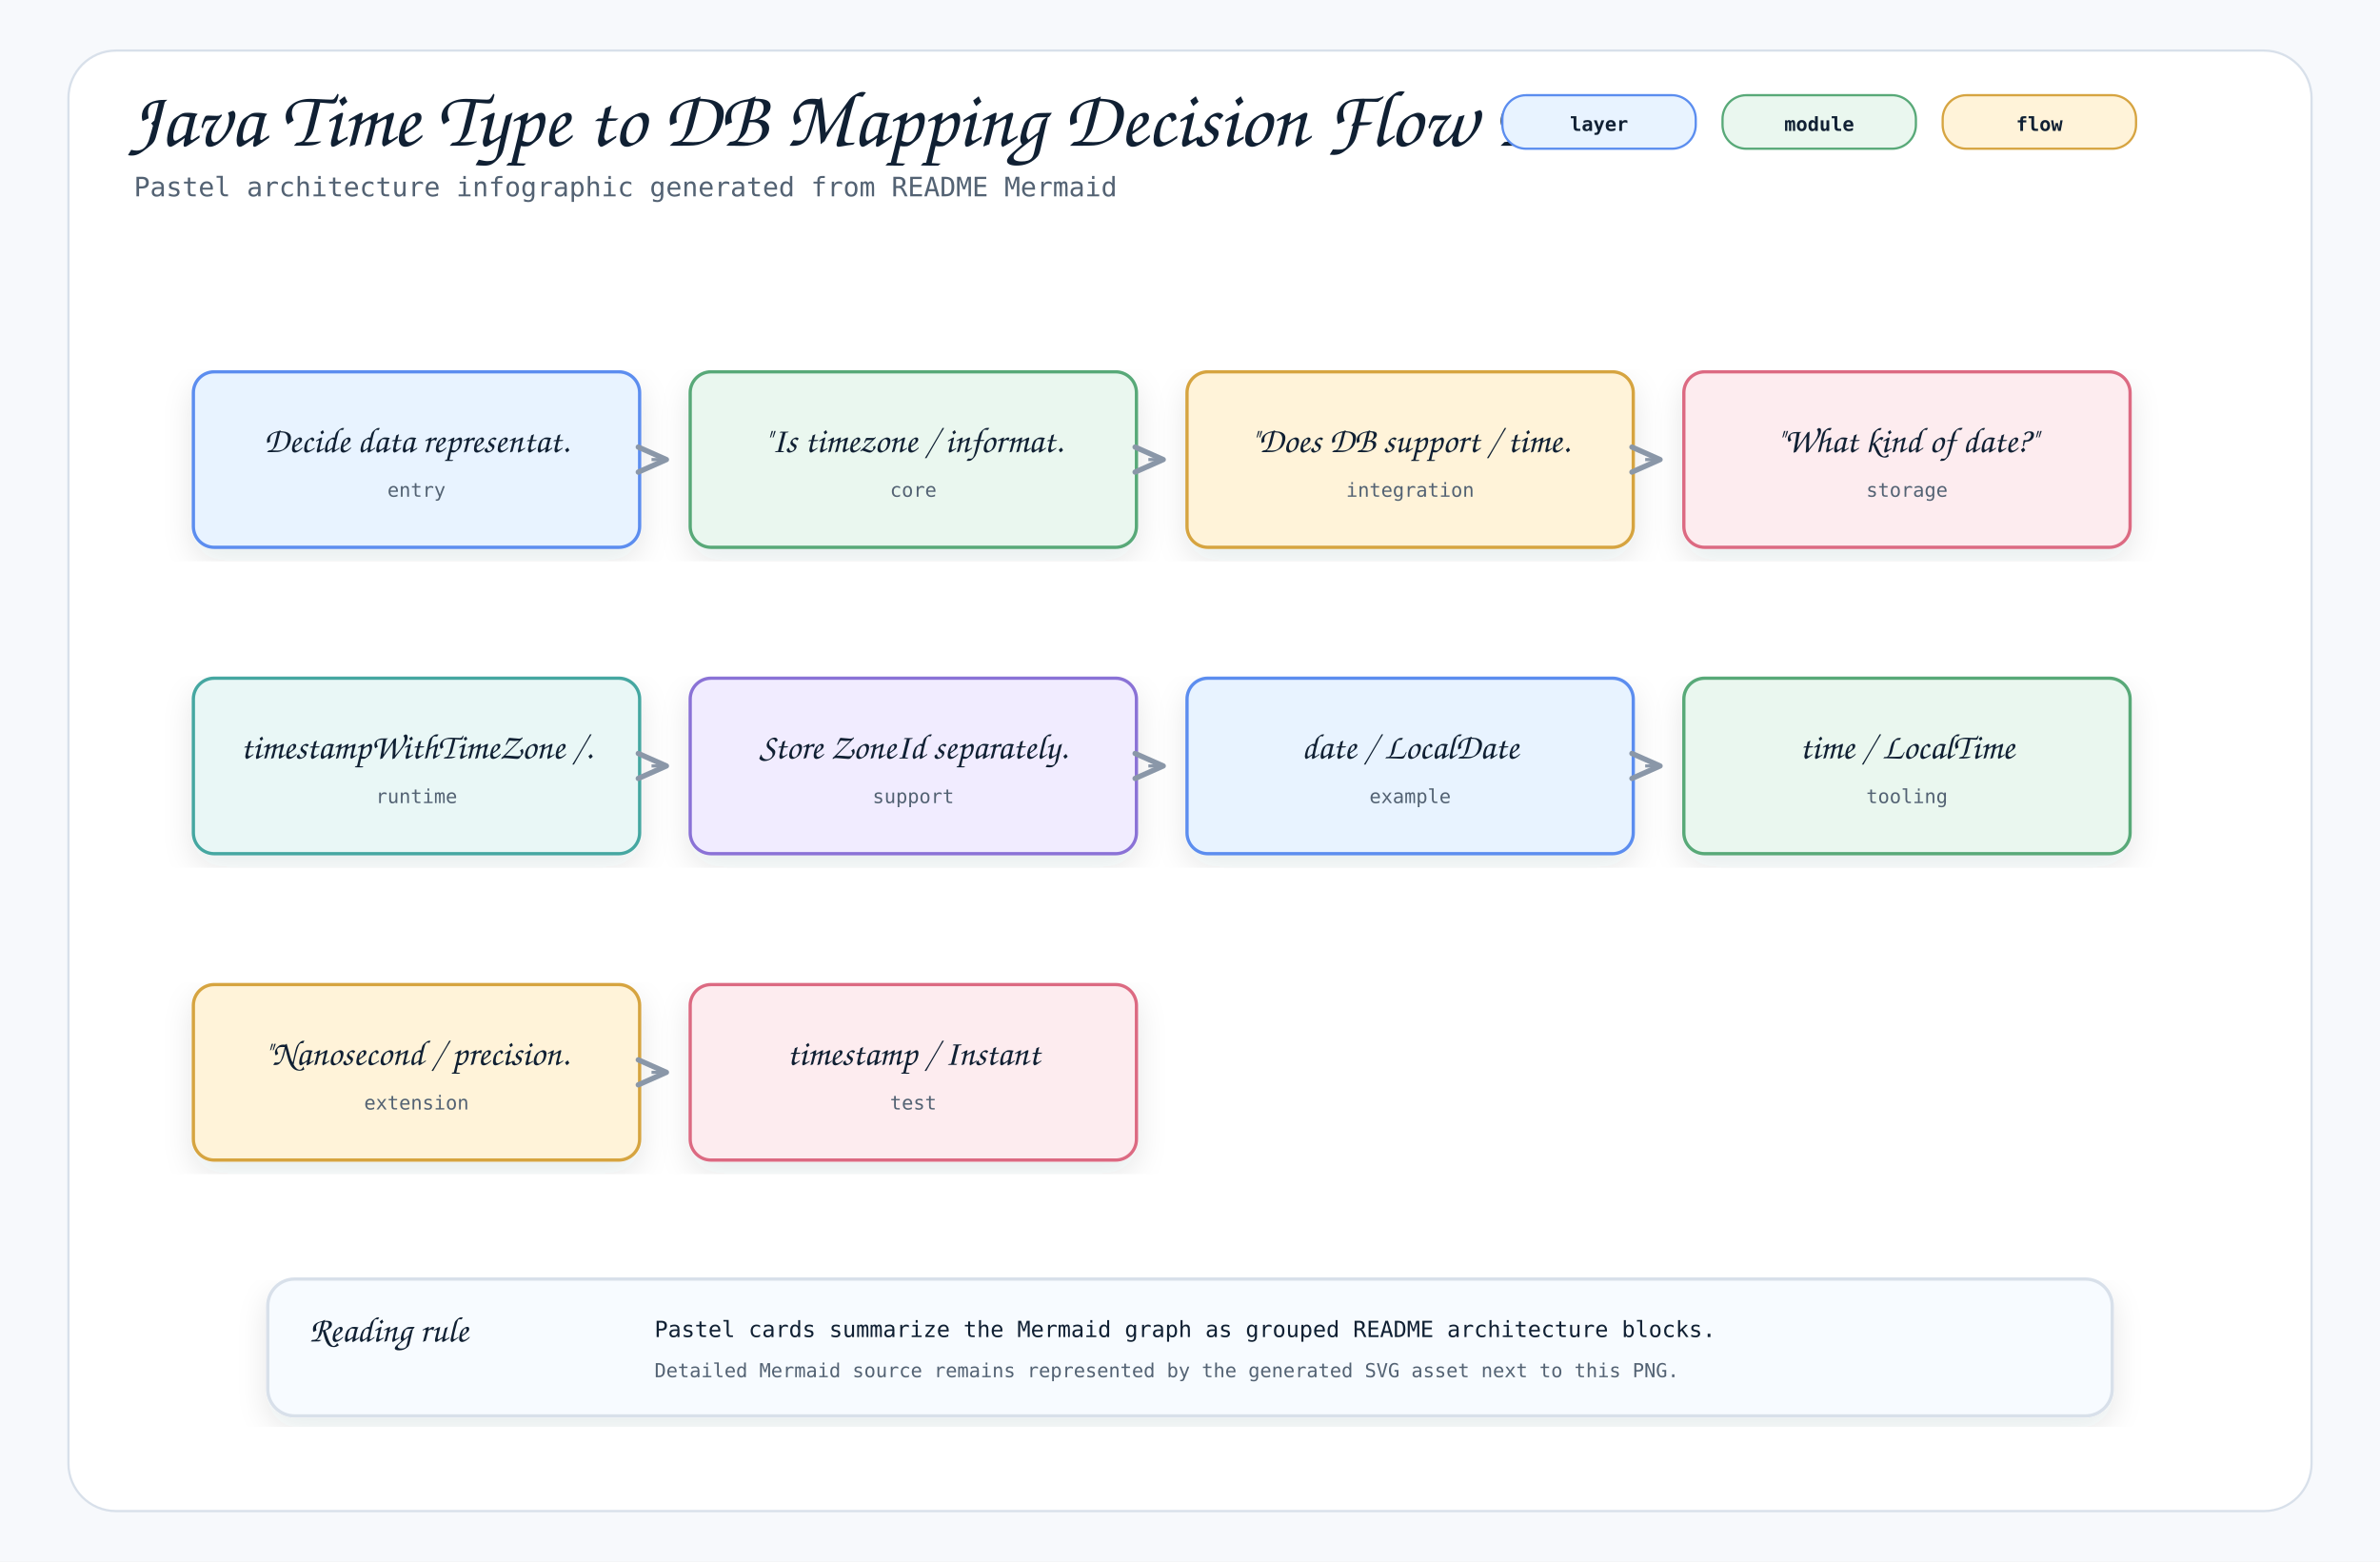
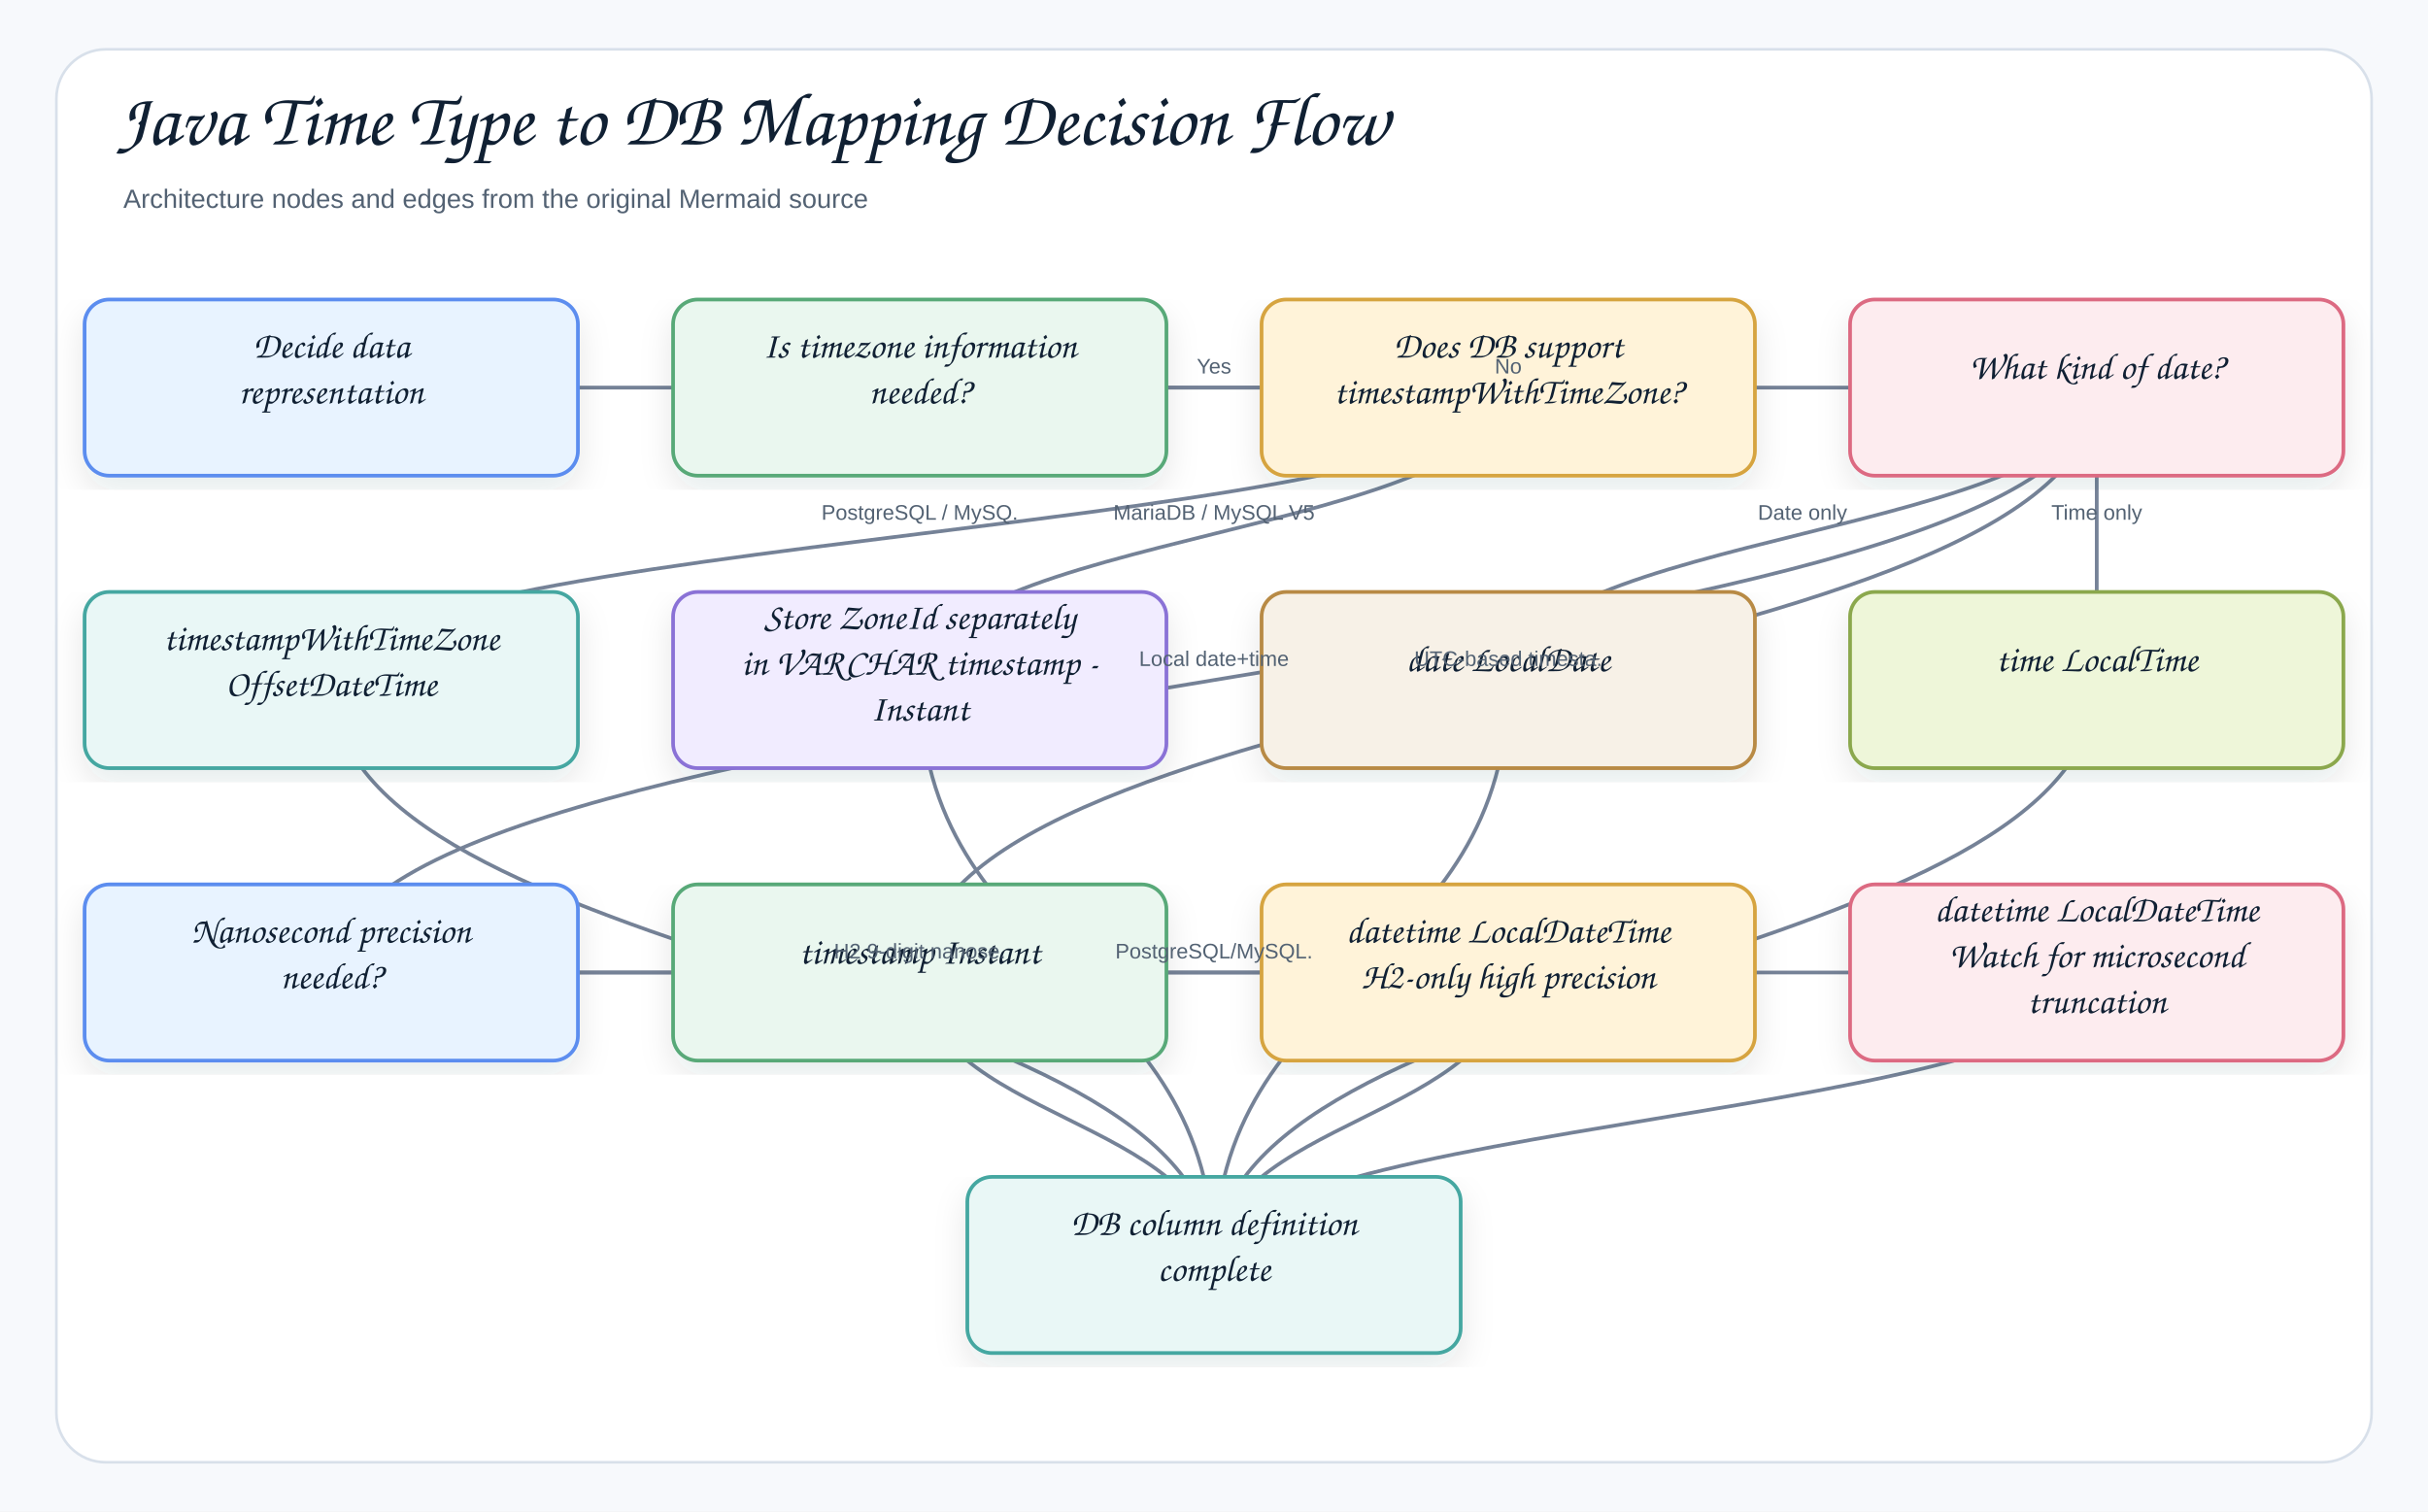
- <svg xmlns="http://www.w3.org/2000/svg" width="1600" height="1050" viewBox="0 0 1600 1050" role="img" aria-label="Java Time Type to DB Mapping Decision Flow Diagram">
+ <svg xmlns="http://www.w3.org/2000/svg" width="1378" height="858" viewBox="0 0 1378 858" role="img" aria-label="Java Time Type to DB Mapping Decision Flow">
  <defs>
    <filter id="shadow" x="-8%" y="-8%" width="116%" height="116%">
-       <feDropShadow dx="0" dy="8" stdDeviation="10" flood-color="#1f2937" flood-opacity="0.10" />
+       <feDropShadow dx="0" dy="8" stdDeviation="9" flood-color="#1f2937" flood-opacity="0.10" />
    </filter>
    <marker id="openArrow" markerWidth="12" markerHeight="10" refX="10" refY="5" orient="auto" markerUnits="strokeWidth">
-       <path d="M 1 1 L 10 5 L 1 9" fill="none" stroke="#8a97a8" stroke-width="1.7" stroke-linecap="round" stroke-linejoin="round" />
+       <path d="M 1 1 L 10 5 L 1 9" fill="none" stroke="#758297" stroke-width="1.8" stroke-linecap="round" stroke-linejoin="round" />
    </marker>
    <marker id="inherit" markerWidth="14" markerHeight="12" refX="12" refY="6" orient="auto" markerUnits="strokeWidth">
-       <path d="M 0 1 L 12 6 L 0 11 Z" fill="#ffffff" stroke="#8a97a8" stroke-width="1.7" />
+       <path d="M 0 1 L 12 6 L 0 11 Z" fill="#ffffff" stroke="#758297" stroke-width="1.8" />
    </marker>
    <style>
-     .canvas { fill: #f7f9fc; }
-     .frame { fill: #ffffff; stroke: #d8e0ea; stroke-width: 1.5; }
-     .title { font-family: "Architects Daughter", "Comic Mono", cursive; font-size: 54px; font-weight: 400; fill: #102033; }
-     .subtitle { font-family: "Comic Mono", "SFMono-Regular", Menlo, Consolas, monospace; font-size: 18px; fill: #536273; }
-     .label { font-family: "Architects Daughter", "Comic Mono", cursive; font-size: 30px; font-weight: 400; fill: #102033; }
-     .smallLabel { font-family: "Architects Daughter", "Comic Mono", cursive; font-size: 24px; font-weight: 400; fill: #102033; }
-     .mono { font-family: "Comic Mono", "SFMono-Regular", Menlo, Consolas, monospace; font-size: 15px; fill: #102033; }
-     .small { font-family: "Comic Mono", "SFMono-Regular", Menlo, Consolas, monospace; font-size: 13px; fill: #536273; }
-     .strong { font-family: "Comic Mono", "SFMono-Regular", Menlo, Consolas, monospace; font-size: 15px; font-weight: 700; fill: #102033; }
-     .card { stroke-width: 2.2; filter: url(#shadow); }
-     .line { stroke: #8a97a8; stroke-width: 2.1; fill: none; marker-end: url(#openArrow); }
-     .softLine { stroke: #8a97a8; stroke-width: 2.1; fill: none; }
-     .dashed { stroke: #8a97a8; stroke-width: 2.1; stroke-dasharray: 7 6; fill: none; marker-end: url(#openArrow); }
-     .inheritLine { stroke: #8a97a8; stroke-width: 2.2; fill: none; marker-end: url(#inherit); }
-     .implLine { stroke: #8a97a8; stroke-width: 2.2; stroke-dasharray: 8 7; fill: none; marker-end: url(#inherit); }
-     .compartment { stroke-width: 1.6; fill: none; }
-     .chip { stroke-width: 1.5; rx: 16; }
-     .chipText { font-family: "Comic Mono", "SFMono-Regular", Menlo, Consolas, monospace; font-size: 13px; font-weight: 700; fill: #102033; }
+     .canvas{fill:#f7f9fc}.frame{fill:#fff;stroke:#d8e0ea;stroke-width:1.5}
+     .title{font-family:"Architects Daughter","Comic Sans MS","Comic Sans",cursive;font-size:43px;font-weight:400;fill:#102033}
+     .subtitle{font-family:"Comic Sans MS","Comic Sans","Comic Neue",Arial,sans-serif;font-size:15px;font-weight:400;fill:#536273}
+     .label{font-family:"Architects Daughter","Comic Sans MS","Comic Sans",cursive;font-size:25px;font-weight:400;fill:#102033}
+     .smallLabel{font-family:"Architects Daughter","Comic Sans MS","Comic Sans",cursive;font-size:21px;font-weight:400;fill:#102033}
+     .mono{font-family:"Comic Sans MS","Comic Sans","Comic Neue",Arial,sans-serif;font-size:12px;font-weight:400;fill:#102033}
+     .small{font-family:"Comic Sans MS","Comic Sans","Comic Neue",Arial,sans-serif;font-size:12px;font-weight:400;fill:#536273}
+     .strong{font-family:"Comic Sans MS","Comic Sans","Comic Neue",Arial,sans-serif;font-size:13px;font-weight:400;fill:#102033}
+     .card{stroke-width:2.1;filter:url(#shadow)}.compartment{stroke-width:1.5;fill:none}
+     .line{stroke:#758297;stroke-width:2.1;fill:none;marker-end:url(#openArrow)}
+     .plainLine{stroke:#758297;stroke-width:2.1;fill:none}
+     .dashed{stroke:#758297;stroke-width:2.1;stroke-dasharray:7 6;fill:none;marker-end:url(#openArrow)}
+     .inheritLine{stroke:#758297;stroke-width:2.2;fill:none;marker-end:url(#inherit)}
+     .implLine{stroke:#758297;stroke-width:2.2;stroke-dasharray:8 7;fill:none;marker-end:url(#inherit)}
  </style>
  </defs>
-   <rect class="canvas" width="1600" height="1050" />
-   <rect class="frame" x="46" y="34" width="1508" height="982" rx="32" />
-   <text class="title" x="86" y="98">Java Time Type to DB Mapping Decision Flow Di.</text>
-   <text class="subtitle" x="90" y="132">Pastel architecture infographic generated from README Mermaid</text>
-   <rect class="chip" x="1010" y="64" width="130" height="36" fill="#e8f3ff" stroke="#5b8def" />
-   <text class="chipText" x="1075" y="88" text-anchor="middle">layer</text>
-   <rect class="chip" x="1158" y="64" width="130" height="36" fill="#eaf7ef" stroke="#58a978" />
-   <text class="chipText" x="1223" y="88" text-anchor="middle">module</text>
-   <rect class="chip" x="1306" y="64" width="130" height="36" fill="#fff3d9" stroke="#d6a441" />
-   <text class="chipText" x="1371" y="88" text-anchor="middle">flow</text>
-   <g transform="translate(130,250)">
-     <rect class="card" x="0" y="0" width="300" height="118" rx="14" fill="#e8f3ff" stroke="#5b8def" />
-     <text class="smallLabel" x="150" y="54" text-anchor="middle">Decide data representat.</text>
-     <text class="small" x="150" y="84" text-anchor="middle">entry</text>
+   <rect class="canvas" width="1378" height="858" />
+   <rect class="frame" x="32" y="28" width="1314" height="802" rx="28" />
+   <text class="title" x="66" y="82">Java Time Type to DB Mapping Decision Flow</text>
+   <text class="subtitle" x="70" y="118">Architecture nodes and edges from the original Mermaid source</text>
+   <path class="line" d="M1190 552 C1190 635 689 635 689 718" />
+   <path class="line" d="M856 552 C856 635 689 635 689 718" />
+   <path class="line" d="M522 552 C522 635 689 635 689 718" />
+   <path class="line" d="M1190 386 C1190 552 689 552 689 718" />
+   <path class="line" d="M856 386 C856 552 689 552 689 718" />
+   <path class="line" d="M522 386 C522 552 689 552 689 718" />
+   <path class="line" d="M188 386 C188 552 689 552 689 718" />
+   <path class="line" d="M188 552 C188 552 1190 552 1190 552" />
+   <path class="line" d="M188 552 C188 552 856 552 856 552" />
+   <path class="line" d="M1190 220 C1190 386 522 386 522 552" />
+   <path class="line" d="M1190 220 C1190 386 188 386 188 552" />
+   <path class="line" d="M1190 220 C1190 303 1190 303 1190 386" />
+   <path class="line" d="M1190 220 C1190 303 856 303 856 386" />
+   <path class="line" d="M856 220 C856 303 522 303 522 386" />
+   <path class="line" d="M856 220 C856 303 188 303 188 386" />
+   <path class="line" d="M522 220 C522 220 1190 220 1190 220" />
+   <path class="line" d="M522 220 C522 220 856 220 856 220" />
+   <path class="line" d="M188 220 C188 220 522 220 522 220" />
+   <g transform="translate(48,170)">
+     <rect class="card" x="0" y="0" width="280" height="100" rx="14" fill="#E8F3FF" stroke="#5B8DEF" />
+     <text class="smallLabel" x="140" y="33" text-anchor="middle">Decide data</text>
+     <text class="smallLabel" x="140" y="59" text-anchor="middle">representation</text>
  </g>
-   <g transform="translate(464,250)">
-     <rect class="card" x="0" y="0" width="300" height="118" rx="14" fill="#eaf7ef" stroke="#58a978" />
-     <text class="smallLabel" x="150" y="54" text-anchor="middle">"Is timezone / informat.</text>
-     <text class="small" x="150" y="84" text-anchor="middle">core</text>
+   <g transform="translate(382,170)">
+     <rect class="card" x="0" y="0" width="280" height="100" rx="14" fill="#EAF7EF" stroke="#58A978" />
+     <text class="smallLabel" x="140" y="33" text-anchor="middle">Is timezone information</text>
+     <text class="smallLabel" x="140" y="59" text-anchor="middle">needed?</text>
  </g>
-   <path class="line" d="M438 309 L448 309" />
-   <g transform="translate(798,250)">
-     <rect class="card" x="0" y="0" width="300" height="118" rx="14" fill="#fff3d9" stroke="#d6a441" />
-     <text class="smallLabel" x="150" y="54" text-anchor="middle">"Does DB support / time.</text>
-     <text class="small" x="150" y="84" text-anchor="middle">integration</text>
+   <g transform="translate(716,170)">
+     <rect class="card" x="0" y="0" width="280" height="100" rx="14" fill="#FFF3D9" stroke="#D6A441" />
+     <text class="smallLabel" x="140" y="33" text-anchor="middle">Does DB support</text>
+     <text class="smallLabel" x="140" y="59" text-anchor="middle">timestampWithTimeZone?</text>
  </g>
-   <path class="line" d="M772 309 L782 309" />
-   <g transform="translate(1132,250)">
-     <rect class="card" x="0" y="0" width="300" height="118" rx="14" fill="#fdecef" stroke="#dc6b82" />
-     <text class="smallLabel" x="150" y="54" text-anchor="middle">"What kind of date?"</text>
-     <text class="small" x="150" y="84" text-anchor="middle">storage</text>
+   <g transform="translate(1050,170)">
+     <rect class="card" x="0" y="0" width="280" height="100" rx="14" fill="#FDECEF" stroke="#DC6B82" />
+     <text class="smallLabel" x="140" y="45" text-anchor="middle">What kind of date?</text>
  </g>
-   <path class="line" d="M1106 309 L1116 309" />
-   <g transform="translate(130,456)">
-     <rect class="card" x="0" y="0" width="300" height="118" rx="14" fill="#e9f7f6" stroke="#45a7a1" />
-     <text class="smallLabel" x="150" y="54" text-anchor="middle">timestampWithTimeZone /.</text>
-     <text class="small" x="150" y="84" text-anchor="middle">runtime</text>
+   <g transform="translate(48,336)">
+     <rect class="card" x="0" y="0" width="280" height="100" rx="14" fill="#E9F7F6" stroke="#45A7A1" />
+     <text class="smallLabel" x="140" y="33" text-anchor="middle">timestampWithTimeZone</text>
+     <text class="smallLabel" x="140" y="59" text-anchor="middle">OffsetDateTime</text>
  </g>
-   <g transform="translate(464,456)">
-     <rect class="card" x="0" y="0" width="300" height="118" rx="14" fill="#f1ecff" stroke="#8a72d6" />
-     <text class="smallLabel" x="150" y="54" text-anchor="middle">Store ZoneId separately.</text>
-     <text class="small" x="150" y="84" text-anchor="middle">support</text>
+   <g transform="translate(382,336)">
+     <rect class="card" x="0" y="0" width="280" height="100" rx="14" fill="#F1ECFF" stroke="#8A72D6" />
+     <text class="smallLabel" x="140" y="21" text-anchor="middle">Store ZoneId separately</text>
+     <text class="smallLabel" x="140" y="47" text-anchor="middle">in VARCHAR timestamp -</text>
+     <text class="smallLabel" x="140" y="73" text-anchor="middle">Instant</text>
  </g>
-   <path class="line" d="M438 515 L448 515" />
-   <g transform="translate(798,456)">
-     <rect class="card" x="0" y="0" width="300" height="118" rx="14" fill="#e8f3ff" stroke="#5b8def" />
-     <text class="smallLabel" x="150" y="54" text-anchor="middle">date / LocalDate</text>
-     <text class="small" x="150" y="84" text-anchor="middle">example</text>
+   <g transform="translate(716,336)">
+     <rect class="card" x="0" y="0" width="280" height="100" rx="14" fill="#F7F1E7" stroke="#B88A44" />
+     <text class="smallLabel" x="140" y="45" text-anchor="middle">date LocalDate</text>
  </g>
-   <path class="line" d="M772 515 L782 515" />
-   <g transform="translate(1132,456)">
-     <rect class="card" x="0" y="0" width="300" height="118" rx="14" fill="#eaf7ef" stroke="#58a978" />
-     <text class="smallLabel" x="150" y="54" text-anchor="middle">time / LocalTime</text>
-     <text class="small" x="150" y="84" text-anchor="middle">tooling</text>
+   <g transform="translate(1050,336)">
+     <rect class="card" x="0" y="0" width="280" height="100" rx="14" fill="#EEF6D9" stroke="#8BA84D" />
+     <text class="smallLabel" x="140" y="45" text-anchor="middle">time LocalTime</text>
  </g>
-   <path class="line" d="M1106 515 L1116 515" />
-   <g transform="translate(130,662)">
-     <rect class="card" x="0" y="0" width="300" height="118" rx="14" fill="#fff3d9" stroke="#d6a441" />
-     <text class="smallLabel" x="150" y="54" text-anchor="middle">"Nanosecond / precision.</text>
-     <text class="small" x="150" y="84" text-anchor="middle">extension</text>
+   <g transform="translate(48,502)">
+     <rect class="card" x="0" y="0" width="280" height="100" rx="14" fill="#E8F3FF" stroke="#5B8DEF" />
+     <text class="smallLabel" x="140" y="33" text-anchor="middle">Nanosecond precision</text>
+     <text class="smallLabel" x="140" y="59" text-anchor="middle">needed?</text>
  </g>
-   <g transform="translate(464,662)">
-     <rect class="card" x="0" y="0" width="300" height="118" rx="14" fill="#fdecef" stroke="#dc6b82" />
-     <text class="smallLabel" x="150" y="54" text-anchor="middle">timestamp / Instant</text>
-     <text class="small" x="150" y="84" text-anchor="middle">test</text>
+   <g transform="translate(382,502)">
+     <rect class="card" x="0" y="0" width="280" height="100" rx="14" fill="#EAF7EF" stroke="#58A978" />
+     <text class="smallLabel" x="140" y="45" text-anchor="middle">timestamp Instant</text>
  </g>
-   <path class="line" d="M438 721 L448 721" />
-   <g transform="translate(180,860)">
-     <rect class="card" x="0" y="0" width="1240" height="92" rx="18" fill="#f7fbff" stroke="#d8e0ea" />
-     <text class="smallLabel" x="28" y="42">Reading rule</text>
-     <text class="mono" x="260" y="39">Pastel cards summarize the Mermaid graph as grouped README architecture blocks.</text>
-     <text class="small" x="260" y="66">Detailed Mermaid source remains represented by the generated SVG asset next to this PNG.</text>
+   <g transform="translate(716,502)">
+     <rect class="card" x="0" y="0" width="280" height="100" rx="14" fill="#FFF3D9" stroke="#D6A441" />
+     <text class="smallLabel" x="140" y="33" text-anchor="middle">datetime LocalDateTime</text>
+     <text class="smallLabel" x="140" y="59" text-anchor="middle">H2-only high precision</text>
  </g>
+   <g transform="translate(1050,502)">
+     <rect class="card" x="0" y="0" width="280" height="100" rx="14" fill="#FDECEF" stroke="#DC6B82" />
+     <text class="smallLabel" x="140" y="21" text-anchor="middle">datetime LocalDateTime</text>
+     <text class="smallLabel" x="140" y="47" text-anchor="middle">Watch for microsecond</text>
+     <text class="smallLabel" x="140" y="73" text-anchor="middle">truncation</text>
+   </g>
+   <g transform="translate(549,668)">
+     <rect class="card" x="0" y="0" width="280" height="100" rx="14" fill="#E9F7F6" stroke="#45A7A1" />
+     <text class="smallLabel" x="140" y="33" text-anchor="middle">DB column definition</text>
+     <text class="smallLabel" x="140" y="59" text-anchor="middle">complete</text>
+   </g>
+   <text class="small" x="689" y="212" text-anchor="middle">Yes</text>
+   <text class="small" x="856" y="212" text-anchor="middle">No</text>
+   <text class="small" x="522" y="295" text-anchor="middle">PostgreSQL / MySQ.</text>
+   <text class="small" x="689" y="295" text-anchor="middle">MariaDB / MySQL V5</text>
+   <text class="small" x="1023" y="295" text-anchor="middle">Date only</text>
+   <text class="small" x="1190" y="295" text-anchor="middle">Time only</text>
+   <text class="small" x="689" y="378" text-anchor="middle">Local date+time</text>
+   <text class="small" x="856" y="378" text-anchor="middle">UTC-based timesta.</text>
+   <text class="small" x="522" y="544" text-anchor="middle">H2 9-digit nanose.</text>
+   <text class="small" x="689" y="544" text-anchor="middle">PostgreSQL/MySQL.</text>
</svg>
